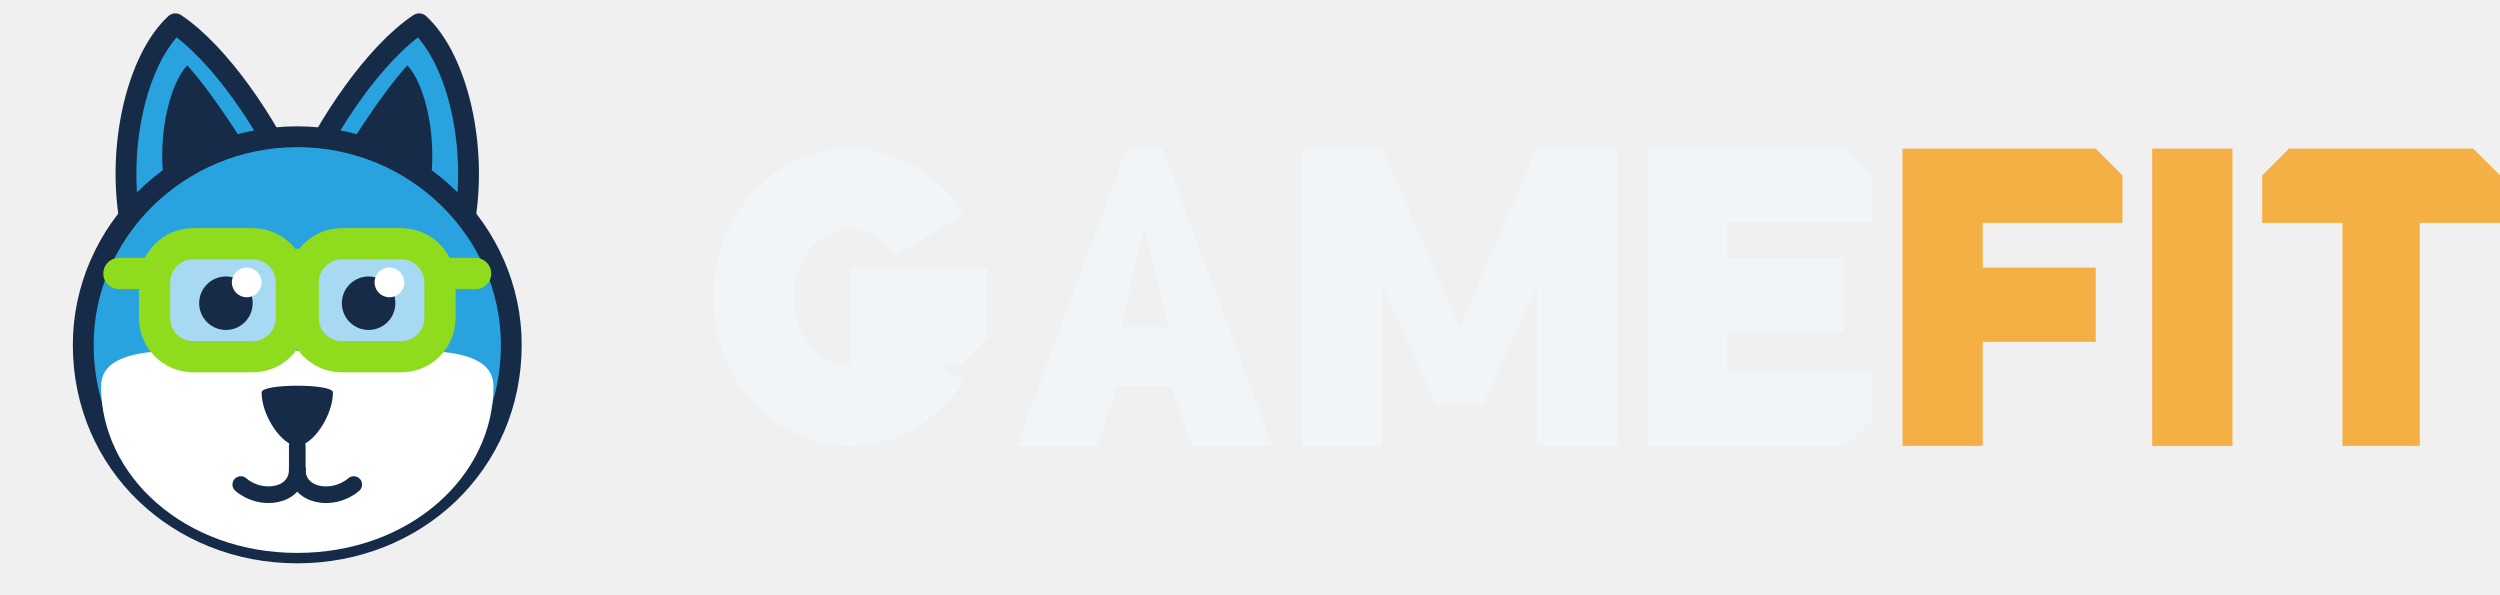
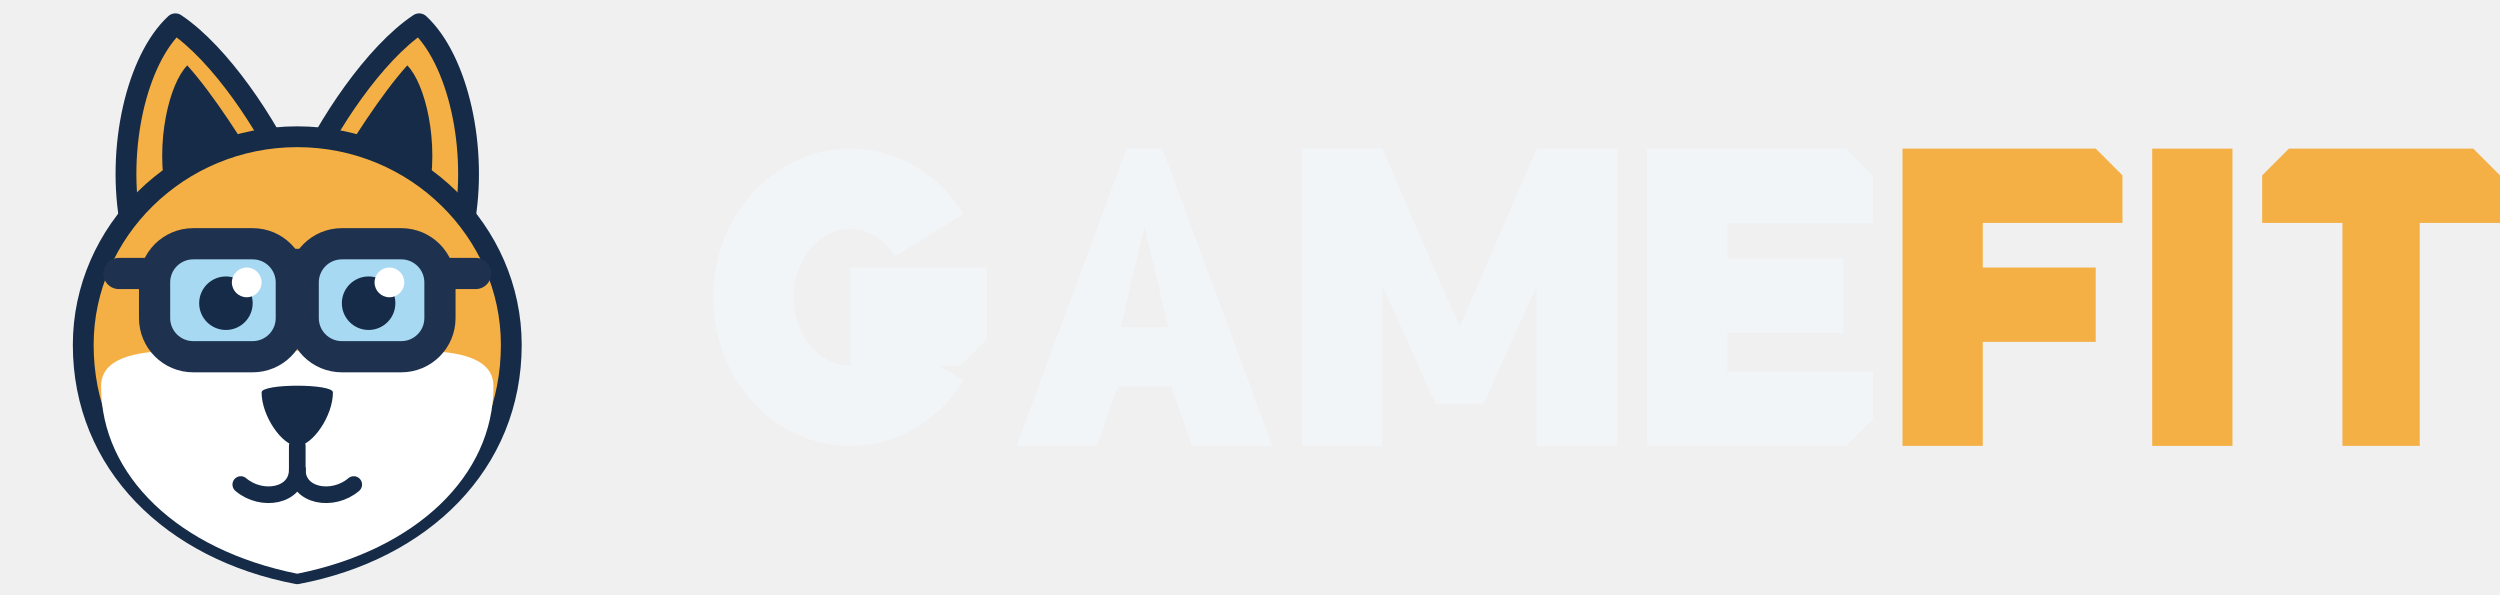
<svg xmlns="http://www.w3.org/2000/svg" viewBox="0 0 841 200" width="841" height="200" role="img" aria-label="GameFit">
  <g stroke="#152B47" stroke-width="7" stroke-linejoin="round" stroke-linecap="round">
-     <path d="M44,76 C39,50 46,20 59,8 C74,18 90,42 98,60 Z" fill="#29A3E0" />
-     <path d="M156,76 C161,50 154,20 141,8 C126,18 110,42 102,60 Z" fill="#29A3E0" />
+     <path d="M44,76 C39,50 46,20 59,8 C74,18 90,42 98,60 Z" fill="#F4B044" />
+     <path d="M156,76 C161,50 154,20 141,8 C126,18 110,42 102,60 Z" fill="#F4B044" />
    <path d="M56,66 C52,48 57,28 63,22 C72,32 82,48 88,58 Z" fill="#152B47" stroke="none" />
    <path d="M144,66 C148,48 143,28 137,22 C128,32 118,48 112,58 Z" fill="#152B47" stroke="none" />
-     <path d="M100,46 C60,46 28,78 28,116 C28,156 60,186 100,186 C140,186 172,156 172,116 C172,78 140,46 100,46 Z" fill="#29A3E0" />
-     <path d="M34,130 C34,121 44,118 60,118 L140,118 C156,118 166,121 166,130 C166,160 138,186 100,186 C62,186 34,160 34,130 Z" fill="#FFFFFF" stroke="none" />
-     <path d="M40,92 L52,92" fill="none" stroke="#8FDC1E" stroke-width="10.5" />
-     <path d="M148,92 L160,92" fill="none" stroke="#8FDC1E" stroke-width="10.5" />
-     <path d="M97,90 L103,90" fill="none" stroke="#8FDC1E" stroke-width="12.6" />
-     <rect x="52" y="82" width="46" height="38" rx="13" fill="#A8D9F2" stroke="#8FDC1E" stroke-width="10.5" />
-     <rect x="102" y="82" width="46" height="38" rx="13" fill="#A8D9F2" stroke="#8FDC1E" stroke-width="10.5" />
+     <path d="M100,46 C60,46 28,78 28,116 C28,156 58,185 100,193 C142,185 172,156 172,116 C172,78 140,46 100,46 Z" fill="#F4B044" />
+     <path d="M34,130 C34,121 44,118 60,118 L140,118 C156,118 166,121 166,130 C166,160 140,185 100,193 C60,185 34,160 34,130 Z" fill="#FFFFFF" stroke="none" />
+     <path d="M40,92 L52,92" fill="none" stroke="#1E3250" stroke-width="10.5" />
+     <path d="M148,92 L160,92" fill="none" stroke="#1E3250" stroke-width="10.5" />
+     <path d="M97,90 L103,90" fill="none" stroke="#1E3250" stroke-width="12.6" />
+     <rect x="52" y="82" width="46" height="38" rx="13" fill="#A8D9F2" stroke="#1E3250" stroke-width="10.5" />
+     <rect x="102" y="82" width="46" height="38" rx="13" fill="#A8D9F2" stroke="#1E3250" stroke-width="10.5" />
    <circle cx="76" cy="102" r="9" fill="#152B47" stroke="none" />
    <circle cx="124" cy="102" r="9" fill="#152B47" stroke="none" />
    <circle cx="83" cy="95" r="5" fill="#FFFFFF" stroke="none" />
    <circle cx="131" cy="95" r="5" fill="#FFFFFF" stroke="none" />
    <path d="M88,132 C88,129 112,129 112,132 C112,140 105,150 100,150 C95,150 88,140 88,132 Z" fill="#152B47" stroke="none" />
    <path d="M100,150 L100,158" fill="none" stroke="#152B47" stroke-width="5.6" />
    <path d="M100,158 C100,167 88,169 81,163" fill="none" stroke="#152B47" stroke-width="5.6" />
    <path d="M100,158 C100,167 112,169 119,163" fill="none" stroke="#152B47" stroke-width="5.6" />
  </g>
  <g transform="translate(240,50)">
    <g transform="translate(0,0)">
      <path d="M72.6,29.1 A32.5,36.5 0 1 0 72.6,70.9" stroke-width="27" stroke-linecap="butt" fill="none" stroke="#F2F5F7" />
      <path d="M46,40 L92,40 L92,64 L83,73 L46,73 Z" fill="#F2F5F7" />
    </g>
    <g transform="translate(102,0)">
      <path d="M37,0 L49,0 L86,100 L59,100 L52,80 L34,80 L27,100 L0,100 Z M43,26 L35,60 L51,60 Z" fill-rule="evenodd" fill="#F2F5F7" />
    </g>
    <g transform="translate(198,0)">
      <path d="M0,100 L0,0 L27,0 L53,60 L79,0 L106,0 L106,100 L79,100 L79,46 L61,86 L45,86 L27,46 L27,100 Z" fill="#F2F5F7" />
    </g>
    <g transform="translate(314,0)">
      <path d="M0,0 L67,0 L76,9 L76,25 L27,25 L27,37 L66,37 L66,62 L27,62 L27,75 L76,75 L76,91 L67,100 L0,100 Z" fill="#F2F5F7" />
    </g>
    <g transform="translate(400,0)">
      <path d="M0,0 L65,0 L74,9 L74,25 L27,25 L27,40 L65,40 L65,65 L27,65 L27,100 L0,100 Z" fill="#F4B044" />
    </g>
    <g transform="translate(484,0)">
      <path d="M0,0 L27,0 L27,100 L0,100 Z" fill="#F4B044" />
    </g>
    <g transform="translate(521,0)">
      <path d="M9,0 L71,0 L80,9 L80,25 L53,25 L53,100 L27,100 L27,25 L0,25 L0,9 Z" fill="#F4B044" />
    </g>
  </g>
</svg>
